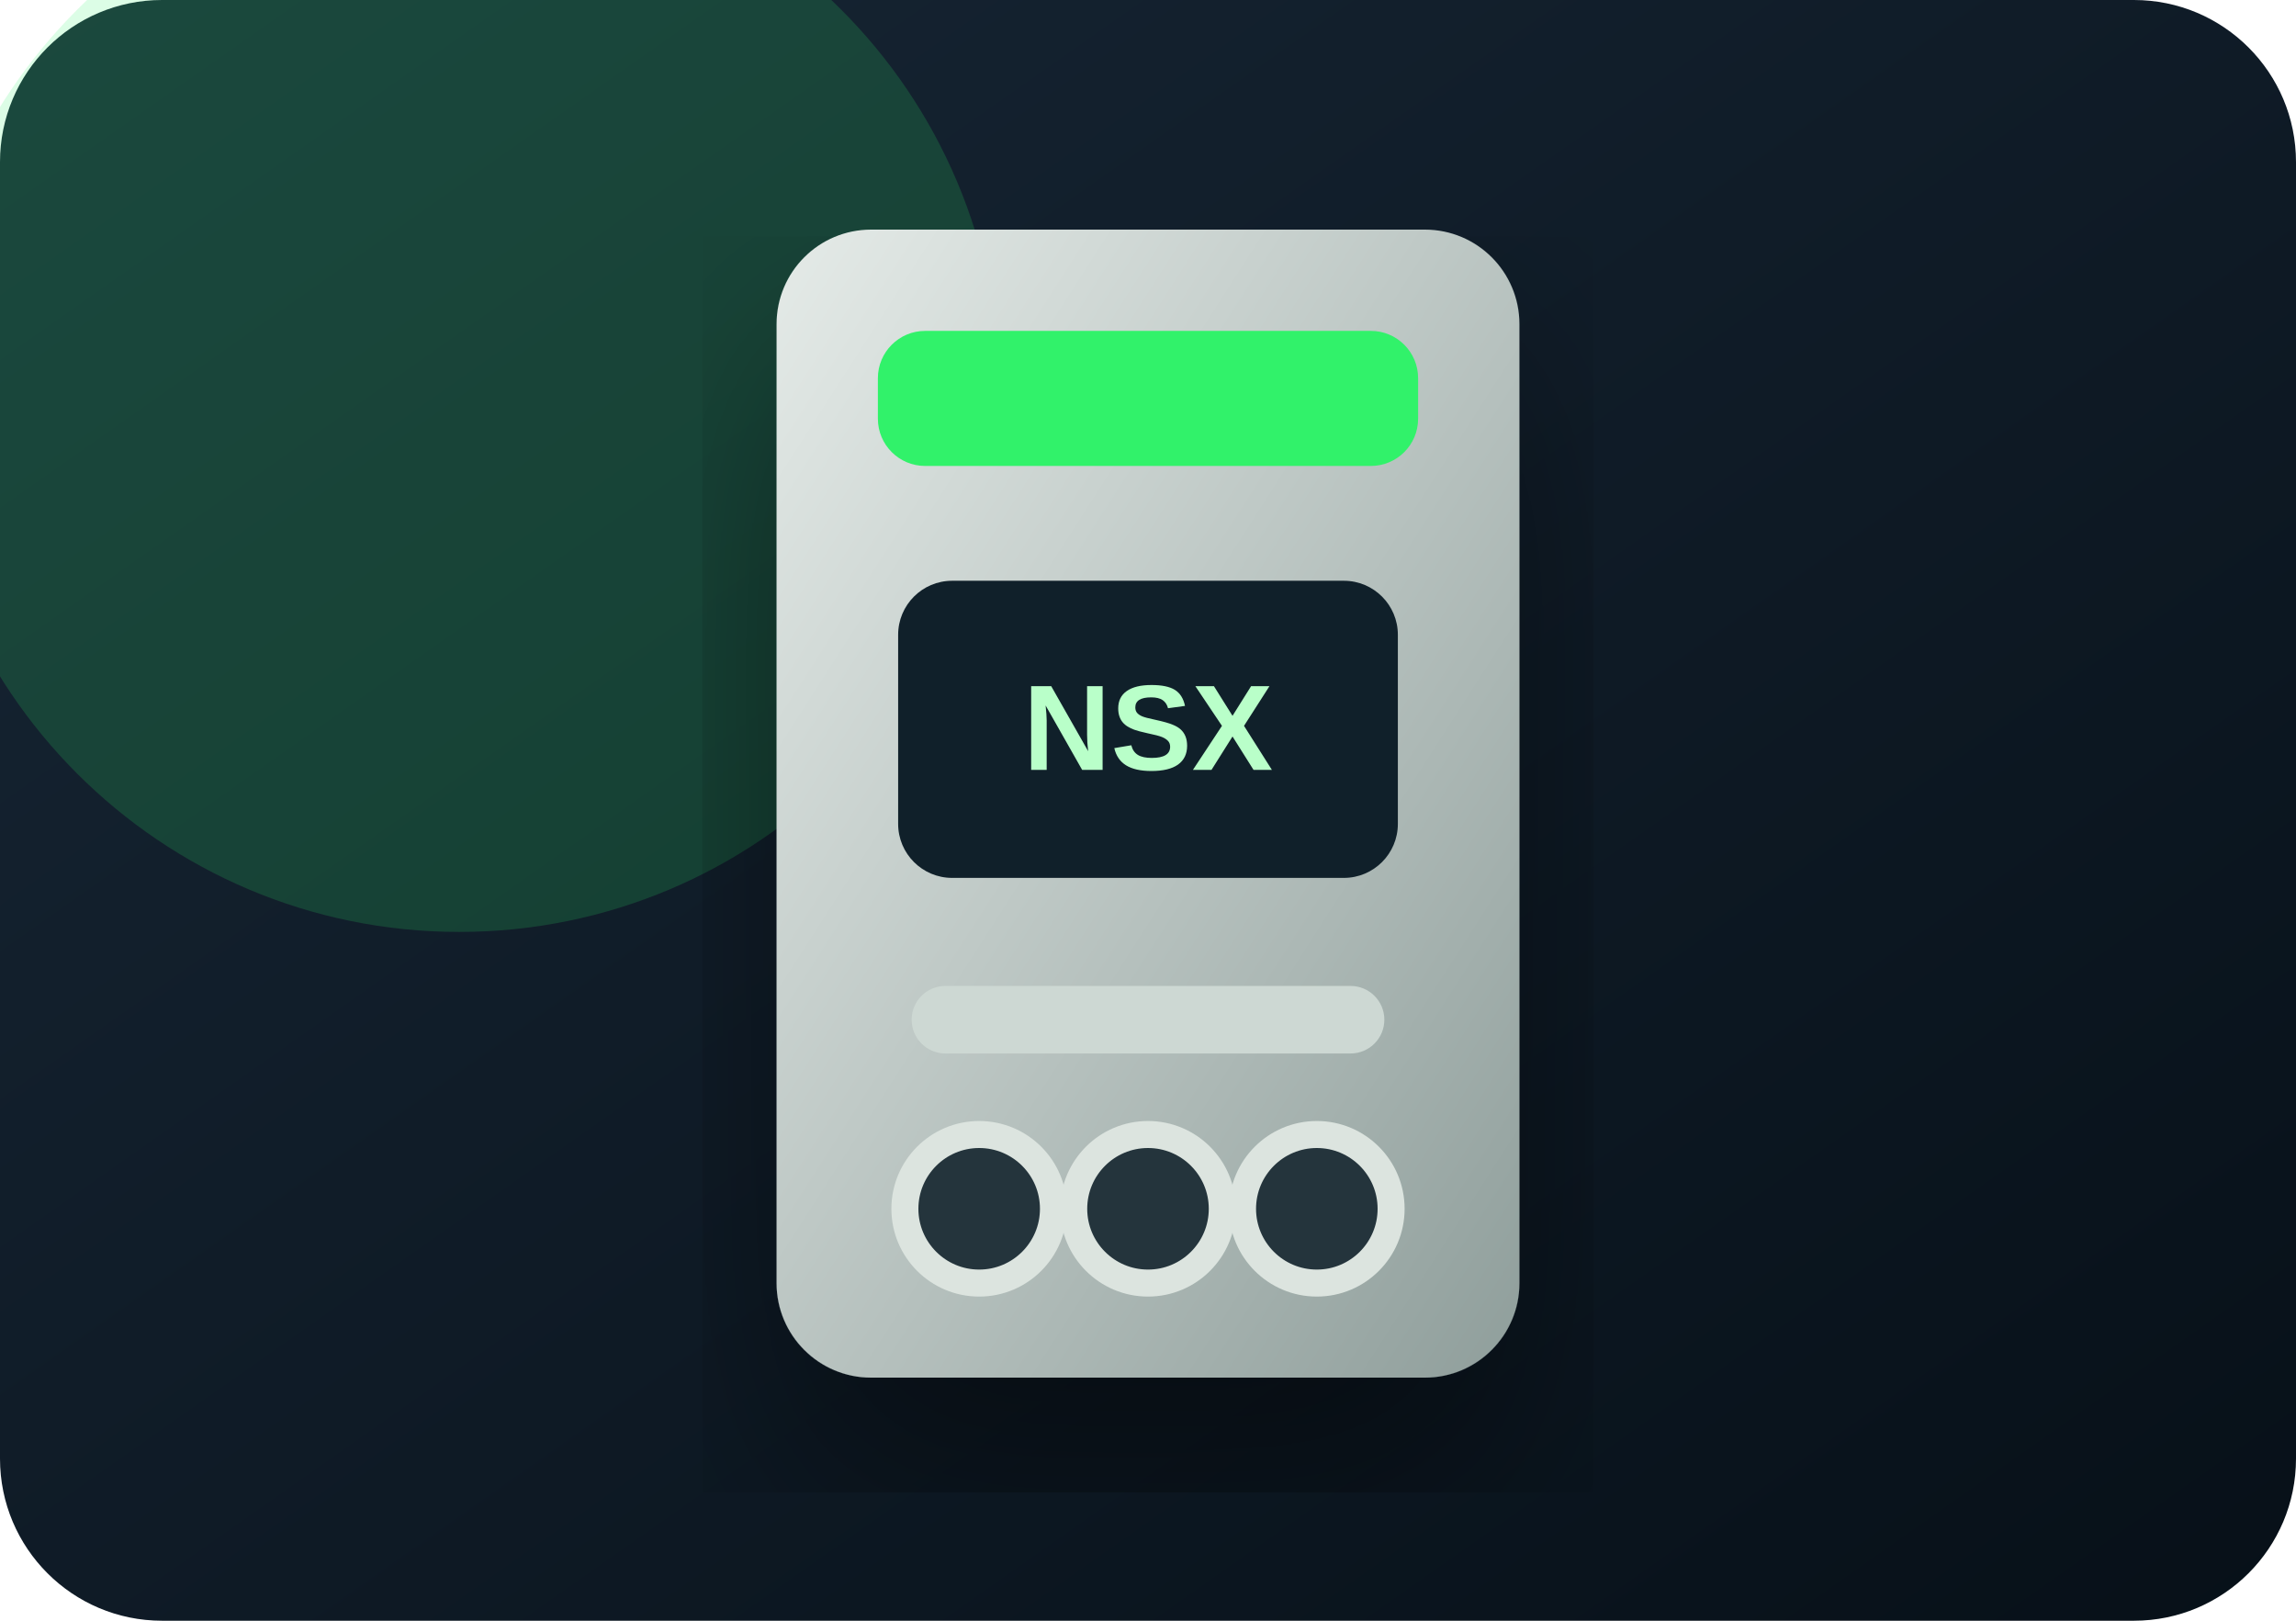
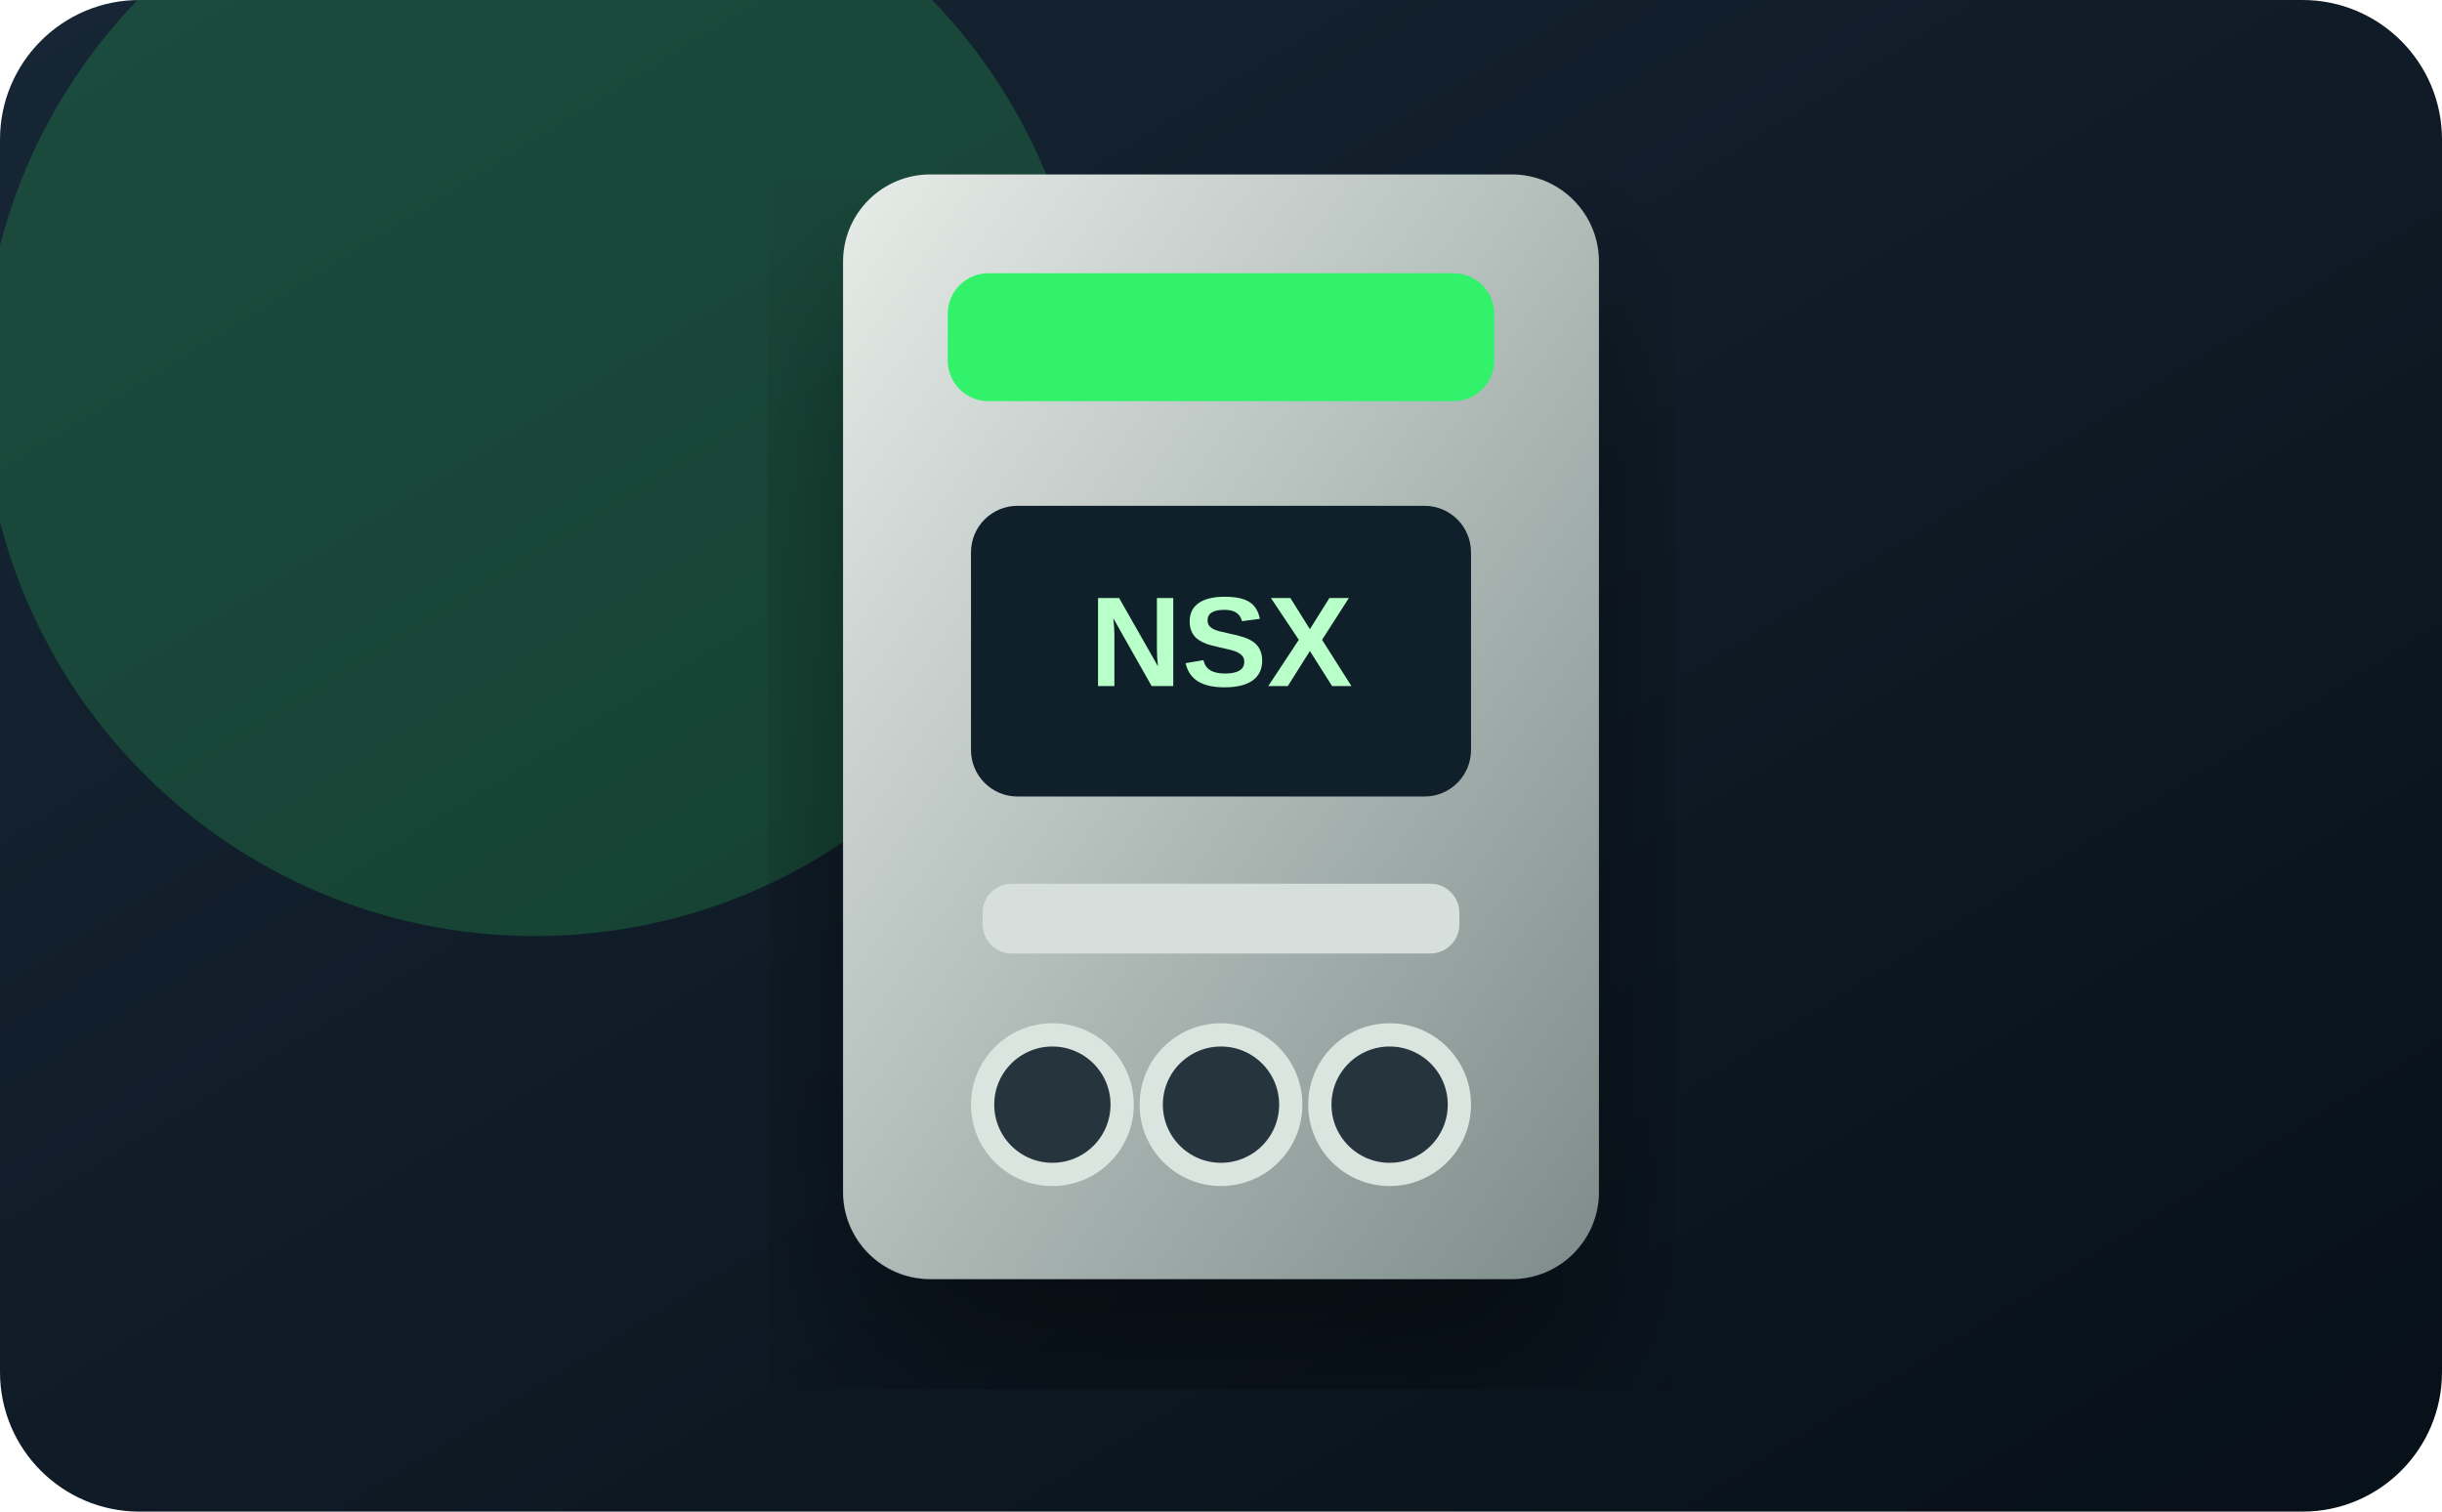
- <svg xmlns="http://www.w3.org/2000/svg" width="340" height="240" viewBox="0 0 340 240">
+ <svg xmlns="http://www.w3.org/2000/svg" width="420" height="260" viewBox="0 0 420 260">
  <defs>
    <linearGradient id="bg" x1="0" x2="1" y1="0" y2="1">
      <stop offset="0" stop-color="#172635" />
      <stop offset="1" stop-color="#071018" />
    </linearGradient>
    <linearGradient id="body" x1="0" x2="1" y1="0" y2="1">
-       <stop offset="0" stop-color="#e5ebe8" />
-       <stop offset="1" stop-color="#8f9e9b" />
+       <stop offset="0" stop-color="#e6ece8" />
+       <stop offset="1" stop-color="#7d8c8a" />
    </linearGradient>
-     <filter id="sh">
-       <feDropShadow dx="0" dy="18" stdDeviation="18" flood-color="#000" flood-opacity=".45" />
+     <filter id="shadow">
+       <feDropShadow dx="0" dy="20" stdDeviation="16" flood-color="#000" flood-opacity=".45" />
    </filter>
  </defs>
-   <rect width="340" height="240" rx="24" fill="url(#bg)" />
-   <circle cx="68" cy="58" r="80" fill="#31f26a" opacity=".17" />
-   <rect x="115" y="34" width="110" height="170" rx="14" fill="url(#body)" filter="url(#sh)" />
-   <rect x="130" y="49" width="80" height="20" rx="7" fill="#31f26a" />
-   <rect x="133" y="86" width="74" height="44" rx="8" fill="#10202a" />
-   <text x="170.0" y="114" fill="#b9ffc9" font-family="Arial" font-size="18" font-weight="700" text-anchor="middle">NSX</text>
-   <rect x="135" y="146" width="70" height="10" rx="5" fill="#cdd8d3" />
-   <circle cx="145" cy="179" r="11" fill="#24343c" stroke="#dce4df" stroke-width="4" />
-   <circle cx="170.0" cy="179" r="11" fill="#24343c" stroke="#dce4df" stroke-width="4" />
-   <circle cx="195" cy="179" r="11" fill="#24343c" stroke="#dce4df" stroke-width="4" />
+   <rect width="420" height="260" rx="24" fill="url(#bg)" />
+   <circle cx="92" cy="66" r="95" fill="#31f26a" opacity=".18" />
+   <rect x="145" y="30" width="130" height="190" rx="15" fill="url(#body)" filter="url(#shadow)" />
+   <rect x="163" y="47" width="94" height="22" rx="7" fill="#31f26a" />
+   <rect x="167" y="87" width="86" height="50" rx="8" fill="#0f202a" />
+   <text x="210.0" y="118" fill="#b9ffc9" font-family="Arial" font-size="22" font-weight="700" text-anchor="middle">NSX</text>
+   <rect x="169" y="152" width="82" height="12" rx="5" fill="#d7dfdc" />
+   <circle cx="181" cy="190" r="12" fill="#26343d" stroke="#dbe5df" stroke-width="4" />
+   <circle cx="210.0" cy="190" r="12" fill="#26343d" stroke="#dbe5df" stroke-width="4" />
+   <circle cx="239" cy="190" r="12" fill="#26343d" stroke="#dbe5df" stroke-width="4" />
</svg>
